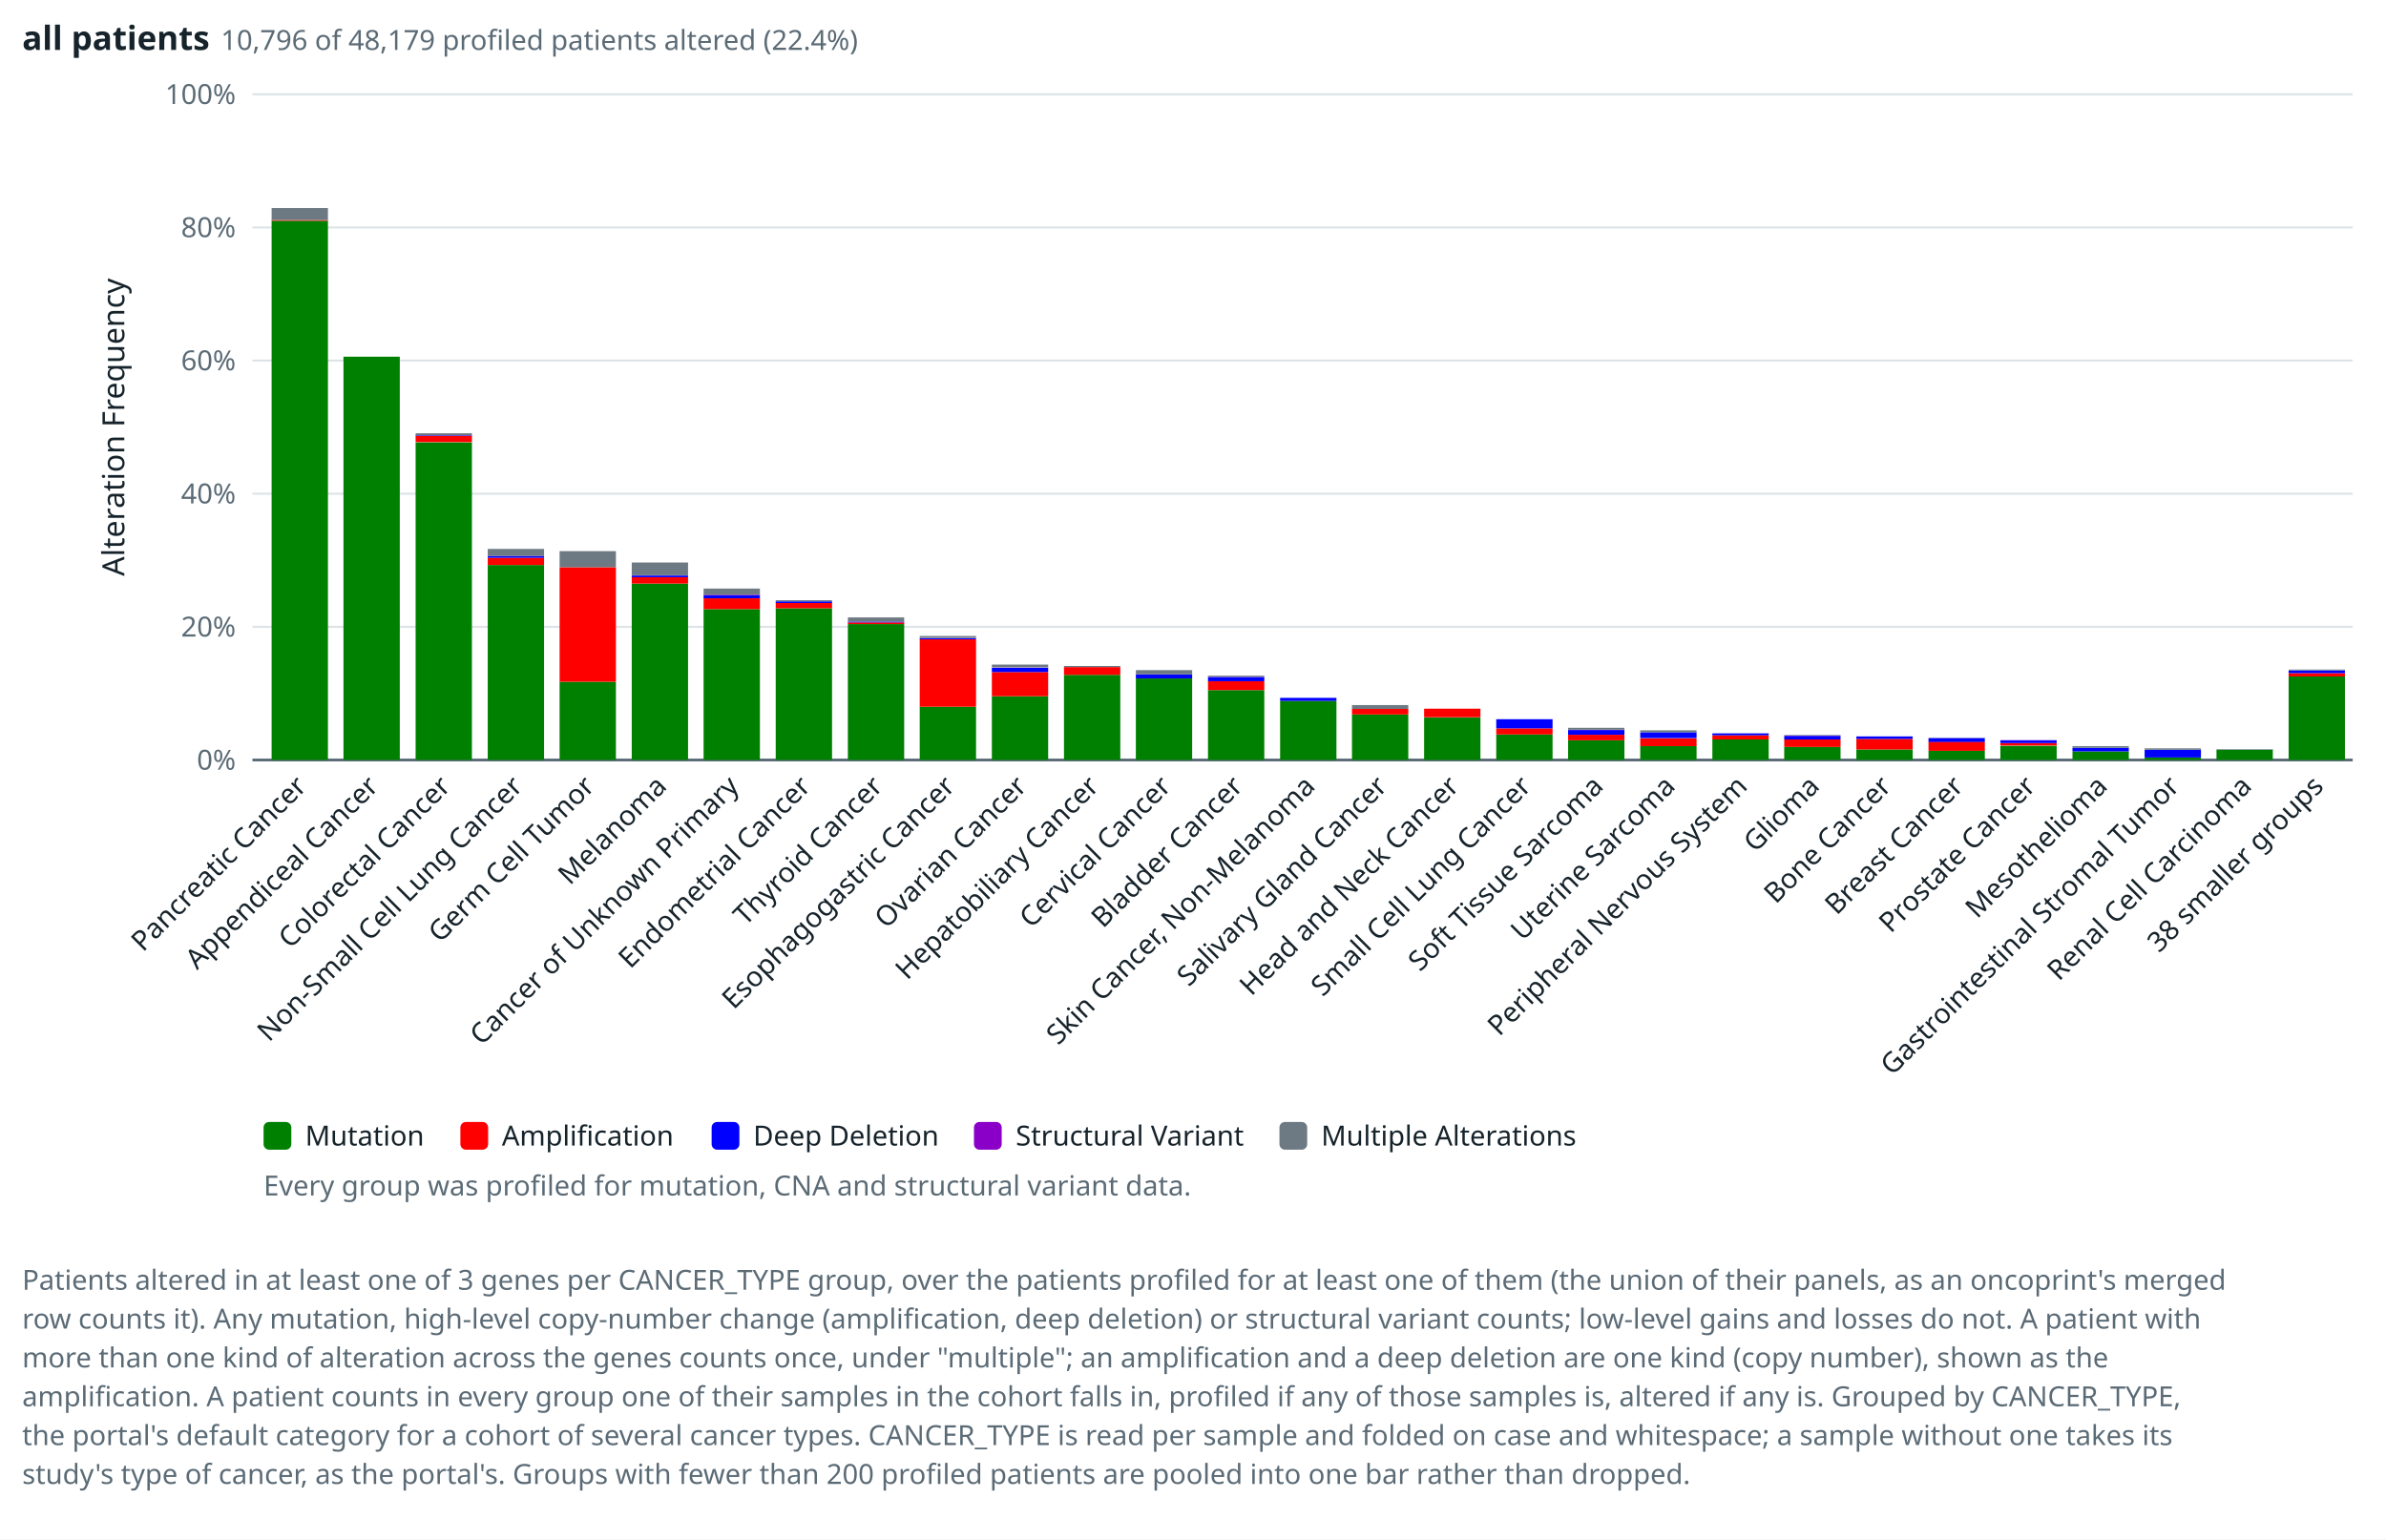
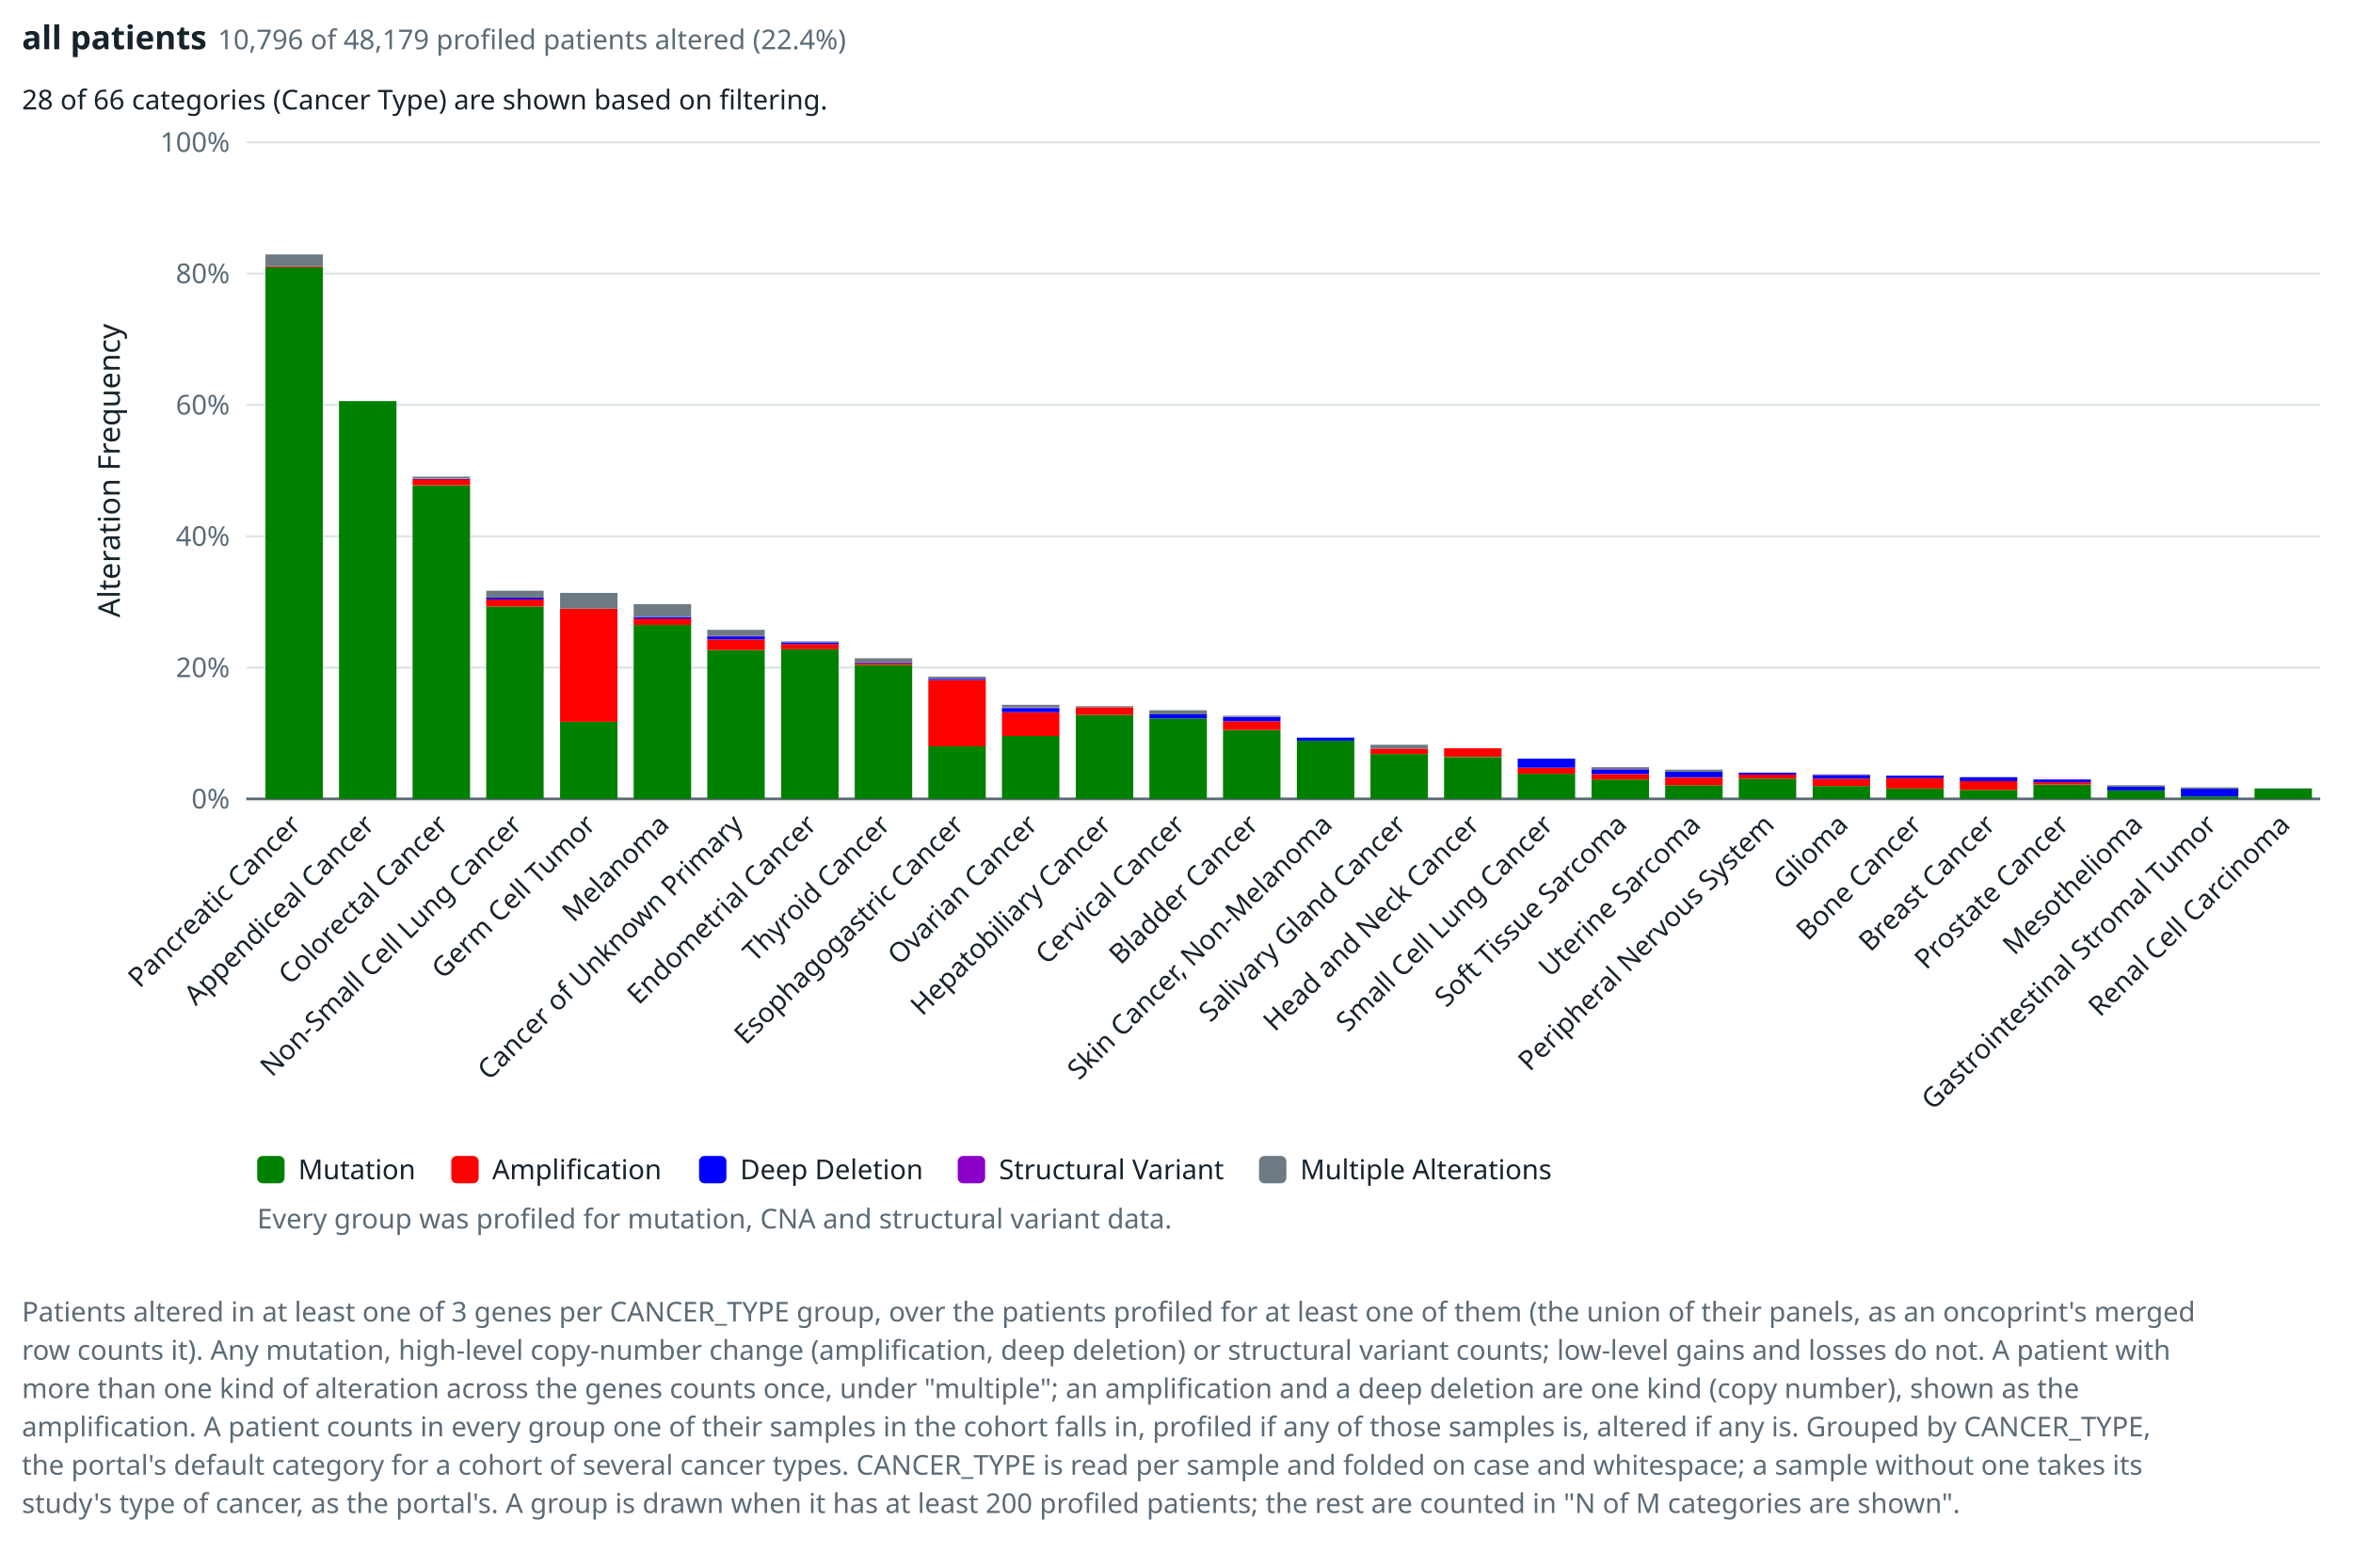
- <svg xmlns="http://www.w3.org/2000/svg" viewBox="0 0 860 555" width="100%" role="img" aria-label="Cancer types summary — KRAS, NRAS, HRAS" style="max-width:860px;height:auto;display:block;font-family:'IBM Plex Sans',system-ui,sans-serif">
-   <rect width="860" height="555" fill="#ffffff" />
+ <svg xmlns="http://www.w3.org/2000/svg" viewBox="0 0 860 573" width="100%" role="img" aria-label="Cancer types summary — KRAS, NRAS, HRAS" style="max-width:860px;height:auto;display:block;font-family:'IBM Plex Sans',system-ui,sans-serif">
+   <rect width="860" height="573" fill="#ffffff" />
  <g transform="translate(0 0)">
    <text x="8" y="18" font-size="12" fill="#16232b" font-weight="600">all patients</text>
    <text x="79.6" y="18" font-size="10" fill="#5b6b76">10,796 of 48,179 profiled patients altered (22.4%)</text>
-     <line x1="91" y1="274" x2="848" y2="274" stroke="#dde4e8" stroke-width="0.75" />
-     <text x="85" y="277.5" font-size="10" fill="#5b6b76" text-anchor="end">0%</text>
-     <line x1="91" y1="226" x2="848" y2="226" stroke="#dde4e8" stroke-width="0.75" />
-     <text x="85" y="229.5" font-size="10" fill="#5b6b76" text-anchor="end">20%</text>
-     <line x1="91" y1="178" x2="848" y2="178" stroke="#dde4e8" stroke-width="0.75" />
-     <text x="85" y="181.5" font-size="10" fill="#5b6b76" text-anchor="end">40%</text>
-     <line x1="91" y1="130" x2="848" y2="130" stroke="#dde4e8" stroke-width="0.75" />
-     <text x="85" y="133.5" font-size="10" fill="#5b6b76" text-anchor="end">60%</text>
-     <line x1="91" y1="82" x2="848" y2="82" stroke="#dde4e8" stroke-width="0.75" />
-     <text x="85" y="85.5" font-size="10" fill="#5b6b76" text-anchor="end">80%</text>
-     <line x1="91" y1="34" x2="848" y2="34" stroke="#dde4e8" stroke-width="0.75" />
-     <text x="85" y="37.5" font-size="10" fill="#5b6b76" text-anchor="end">100%</text>
-     <text x="44.8" y="154" font-size="11" fill="#16232b" text-anchor="middle" transform="rotate(-90 44.8 154)">Alteration Frequency</text>
-     <line x1="91" y1="274" x2="848" y2="274" stroke="#5b6b76" stroke-width="1" />
-     <rect x="97.9" y="79.6" width="20.3" height="194.4" fill="#008000" />
-     <rect x="97.9" y="79.3" width="20.3" height="0.3" fill="#ff0000" />
-     <rect x="97.9" y="75" width="20.3" height="4.3" fill="#6e7a83" />
-     <rect x="97.9" y="75" width="20.3" height="199" fill="none" />
-     <rect x="123.8" y="128.6" width="20.3" height="145.4" fill="#008000" />
-     <rect x="123.8" y="128.6" width="20.3" height="145.4" fill="none" />
-     <rect x="149.8" y="159.5" width="20.3" height="114.5" fill="#008000" />
-     <rect x="149.8" y="157.1" width="20.3" height="2.3" fill="#ff0000" />
-     <rect x="149.8" y="157" width="20.3" height="0.2" fill="#0000ff" />
-     <rect x="149.8" y="156.9" width="20.3" height="0" fill="#8b00c9" />
-     <rect x="149.8" y="156.2" width="20.3" height="0.7" fill="#6e7a83" />
-     <rect x="149.8" y="156.2" width="20.3" height="117.8" fill="none" />
-     <rect x="175.8" y="203.7" width="20.3" height="70.3" fill="#008000" />
-     <rect x="175.8" y="201.1" width="20.3" height="2.6" fill="#ff0000" />
-     <rect x="175.8" y="200.4" width="20.3" height="0.7" fill="#0000ff" />
-     <rect x="175.8" y="200.4" width="20.3" height="0" fill="#8b00c9" />
-     <rect x="175.8" y="197.9" width="20.3" height="2.5" fill="#6e7a83" />
-     <rect x="175.8" y="197.9" width="20.3" height="76.1" fill="none" />
-     <rect x="201.7" y="245.8" width="20.3" height="28.2" fill="#008000" />
-     <rect x="201.7" y="204.5" width="20.3" height="41.3" fill="#ff0000" />
-     <rect x="201.7" y="198.7" width="20.3" height="5.8" fill="#6e7a83" />
-     <rect x="201.7" y="198.7" width="20.3" height="75.3" fill="none" />
-     <rect x="227.7" y="210.4" width="20.3" height="63.6" fill="#008000" />
-     <rect x="227.7" y="208" width="20.3" height="2.4" fill="#ff0000" />
-     <rect x="227.7" y="207.5" width="20.3" height="0.6" fill="#0000ff" />
-     <rect x="227.7" y="202.8" width="20.3" height="4.6" fill="#6e7a83" />
-     <rect x="227.7" y="202.8" width="20.3" height="71.2" fill="none" />
-     <rect x="253.6" y="219.6" width="20.3" height="54.4" fill="#008000" />
-     <rect x="253.6" y="215.7" width="20.3" height="3.9" fill="#ff0000" />
-     <rect x="253.6" y="214.6" width="20.3" height="1.1" fill="#0000ff" />
-     <rect x="253.6" y="214.4" width="20.3" height="0.2" fill="#8b00c9" />
-     <rect x="253.6" y="212.2" width="20.3" height="2.2" fill="#6e7a83" />
-     <rect x="253.6" y="212.2" width="20.3" height="61.8" fill="none" />
-     <rect x="279.6" y="219.3" width="20.3" height="54.7" fill="#008000" />
-     <rect x="279.6" y="217.4" width="20.3" height="1.9" fill="#ff0000" />
-     <rect x="279.6" y="216.8" width="20.3" height="0.6" fill="#0000ff" />
-     <rect x="279.6" y="216.4" width="20.3" height="0.4" fill="#6e7a83" />
-     <rect x="279.6" y="216.4" width="20.3" height="57.6" fill="none" />
-     <rect x="305.6" y="225" width="20.3" height="49" fill="#008000" />
-     <rect x="305.6" y="224.4" width="20.3" height="0.6" fill="#ff0000" />
-     <rect x="305.6" y="224.1" width="20.3" height="0.3" fill="#0000ff" />
-     <rect x="305.6" y="222.6" width="20.3" height="1.5" fill="#6e7a83" />
-     <rect x="305.6" y="222.6" width="20.3" height="51.4" fill="none" />
-     <rect x="331.5" y="254.8" width="20.3" height="19.2" fill="#008000" />
-     <rect x="331.5" y="230.5" width="20.3" height="24.3" fill="#ff0000" />
-     <rect x="331.5" y="230.1" width="20.3" height="0.4" fill="#0000ff" />
-     <rect x="331.5" y="229.3" width="20.3" height="0.7" fill="#6e7a83" />
-     <rect x="331.5" y="229.3" width="20.3" height="44.7" fill="none" />
-     <rect x="357.5" y="251" width="20.3" height="23" fill="#008000" />
-     <rect x="357.5" y="242.3" width="20.3" height="8.7" fill="#ff0000" />
-     <rect x="357.5" y="240.8" width="20.3" height="1.5" fill="#0000ff" />
-     <rect x="357.5" y="240.7" width="20.3" height="0.1" fill="#8b00c9" />
-     <rect x="357.5" y="239.6" width="20.3" height="1" fill="#6e7a83" />
-     <rect x="357.5" y="239.6" width="20.3" height="34.4" fill="none" />
-     <rect x="383.5" y="243.3" width="20.3" height="30.7" fill="#008000" />
-     <rect x="383.5" y="240.5" width="20.3" height="2.8" fill="#ff0000" />
-     <rect x="383.5" y="240.1" width="20.3" height="0.4" fill="#6e7a83" />
-     <rect x="383.5" y="240.1" width="20.3" height="33.9" fill="none" />
-     <rect x="409.4" y="244.6" width="20.3" height="29.4" fill="#008000" />
-     <rect x="409.4" y="243.1" width="20.3" height="1.5" fill="#0000ff" />
-     <rect x="409.4" y="241.6" width="20.3" height="1.5" fill="#6e7a83" />
-     <rect x="409.4" y="241.6" width="20.3" height="32.4" fill="none" />
-     <rect x="435.4" y="248.8" width="20.3" height="25.2" fill="#008000" />
-     <rect x="435.4" y="245.6" width="20.3" height="3.2" fill="#ff0000" />
-     <rect x="435.4" y="244.1" width="20.3" height="1.5" fill="#0000ff" />
-     <rect x="435.4" y="244" width="20.3" height="0.1" fill="#8b00c9" />
-     <rect x="435.4" y="243.6" width="20.3" height="0.4" fill="#6e7a83" />
-     <rect x="435.4" y="243.6" width="20.3" height="30.4" fill="none" />
-     <rect x="461.4" y="252.7" width="20.3" height="21.3" fill="#008000" />
-     <rect x="461.4" y="251.6" width="20.3" height="1.1" fill="#0000ff" />
-     <rect x="461.4" y="251.6" width="20.3" height="22.4" fill="none" />
-     <rect x="487.3" y="257.6" width="20.3" height="16.4" fill="#008000" />
-     <rect x="487.3" y="255.6" width="20.3" height="2" fill="#ff0000" />
-     <rect x="487.3" y="254.2" width="20.3" height="1.4" fill="#6e7a83" />
-     <rect x="487.3" y="254.2" width="20.3" height="19.8" fill="none" />
-     <rect x="513.3" y="258.7" width="20.3" height="15.3" fill="#008000" />
-     <rect x="513.3" y="255.5" width="20.3" height="3.1" fill="#ff0000" />
-     <rect x="513.3" y="255.5" width="20.3" height="18.5" fill="none" />
-     <rect x="539.3" y="264.8" width="20.3" height="9.2" fill="#008000" />
-     <rect x="539.3" y="262.6" width="20.3" height="2.2" fill="#ff0000" />
-     <rect x="539.3" y="259.3" width="20.3" height="3.3" fill="#0000ff" />
-     <rect x="539.3" y="259.3" width="20.3" height="14.7" fill="none" />
-     <rect x="565.2" y="266.9" width="20.3" height="7.1" fill="#008000" />
-     <rect x="565.2" y="264.9" width="20.3" height="2" fill="#ff0000" />
-     <rect x="565.2" y="263.2" width="20.3" height="1.7" fill="#0000ff" />
-     <rect x="565.2" y="263.1" width="20.3" height="0.1" fill="#8b00c9" />
-     <rect x="565.2" y="262.4" width="20.3" height="0.7" fill="#6e7a83" />
-     <rect x="565.2" y="262.4" width="20.3" height="11.6" fill="none" />
-     <rect x="591.2" y="269" width="20.3" height="5" fill="#008000" />
-     <rect x="591.2" y="266.2" width="20.3" height="2.8" fill="#ff0000" />
-     <rect x="591.2" y="264" width="20.3" height="2.1" fill="#0000ff" />
-     <rect x="591.2" y="263.3" width="20.3" height="0.7" fill="#6e7a83" />
-     <rect x="591.2" y="263.3" width="20.3" height="10.7" fill="none" />
-     <rect x="617.2" y="266.6" width="20.3" height="7.4" fill="#008000" />
-     <rect x="617.2" y="265.1" width="20.3" height="1.5" fill="#ff0000" />
-     <rect x="617.2" y="264.4" width="20.3" height="0.7" fill="#0000ff" />
-     <rect x="617.2" y="264.4" width="20.3" height="9.6" fill="none" />
-     <rect x="643.1" y="269.3" width="20.3" height="4.7" fill="#008000" />
-     <rect x="643.1" y="266.6" width="20.3" height="2.7" fill="#ff0000" />
-     <rect x="643.1" y="265.3" width="20.3" height="1.3" fill="#0000ff" />
-     <rect x="643.1" y="265.2" width="20.3" height="0.1" fill="#8b00c9" />
-     <rect x="643.1" y="265" width="20.3" height="0.2" fill="#6e7a83" />
-     <rect x="643.1" y="265" width="20.3" height="9" fill="none" />
-     <rect x="669.1" y="270.2" width="20.3" height="3.8" fill="#008000" />
-     <rect x="669.1" y="266.4" width="20.3" height="3.8" fill="#ff0000" />
-     <rect x="669.1" y="265.5" width="20.3" height="0.9" fill="#0000ff" />
-     <rect x="669.1" y="265.5" width="20.3" height="8.5" fill="none" />
-     <rect x="695.1" y="270.7" width="20.3" height="3.3" fill="#008000" />
-     <rect x="695.1" y="267.4" width="20.3" height="3.3" fill="#ff0000" />
-     <rect x="695.1" y="266.1" width="20.3" height="1.4" fill="#0000ff" />
-     <rect x="695.1" y="266" width="20.3" height="0" fill="#8b00c9" />
-     <rect x="695.1" y="265.9" width="20.3" height="0.1" fill="#6e7a83" />
-     <rect x="695.1" y="265.9" width="20.3" height="8.1" fill="none" />
-     <rect x="721" y="268.9" width="20.3" height="5.1" fill="#008000" />
-     <rect x="721" y="267.9" width="20.3" height="0.9" fill="#ff0000" />
-     <rect x="721" y="266.9" width="20.3" height="1" fill="#0000ff" />
-     <rect x="721" y="266.9" width="20.3" height="0.1" fill="#8b00c9" />
-     <rect x="721" y="266.9" width="20.3" height="7.1" fill="none" />
-     <rect x="747" y="270.9" width="20.3" height="3.1" fill="#008000" />
-     <rect x="747" y="269.6" width="20.3" height="1.3" fill="#0000ff" />
-     <rect x="747" y="269" width="20.3" height="0.6" fill="#6e7a83" />
-     <rect x="747" y="269" width="20.3" height="5" fill="none" />
-     <rect x="773" y="273.1" width="20.3" height="0.9" fill="#008000" />
-     <rect x="773" y="270.3" width="20.3" height="2.8" fill="#0000ff" />
-     <rect x="773" y="269.8" width="20.3" height="0.5" fill="#6e7a83" />
-     <rect x="773" y="269.8" width="20.3" height="4.2" fill="none" />
-     <rect x="798.9" y="270.3" width="20.3" height="3.7" fill="#008000" />
-     <rect x="798.9" y="270.1" width="20.3" height="0.2" fill="#6e7a83" />
-     <rect x="798.9" y="270.1" width="20.3" height="3.9" fill="none" />
-     <rect x="824.9" y="243.9" width="20.3" height="30.1" fill="#008000" />
-     <rect x="824.9" y="242.7" width="20.3" height="1.2" fill="#ff0000" />
-     <rect x="824.9" y="241.7" width="20.3" height="1" fill="#0000ff" />
-     <rect x="824.9" y="241.4" width="20.3" height="0.3" fill="#6e7a83" />
-     <rect x="824.9" y="241.4" width="20.3" height="32.6" fill="none" />
-     <text x="111" y="284" font-size="10" fill="#16232b" text-anchor="end" transform="rotate(-45 111 284)">Pancreatic Cancer</text>
-     <text x="136.9" y="284" font-size="10" fill="#16232b" text-anchor="end" transform="rotate(-45 136.9 284)">Appendiceal Cancer</text>
-     <text x="162.9" y="284" font-size="10" fill="#16232b" text-anchor="end" transform="rotate(-45 162.9 284)">Colorectal Cancer</text>
-     <text x="188.9" y="284" font-size="10" fill="#16232b" text-anchor="end" transform="rotate(-45 188.9 284)">Non-Small Cell Lung Cancer</text>
-     <text x="214.8" y="284" font-size="10" fill="#16232b" text-anchor="end" transform="rotate(-45 214.8 284)">Germ Cell Tumor</text>
-     <text x="240.8" y="284" font-size="10" fill="#16232b" text-anchor="end" transform="rotate(-45 240.8 284)">Melanoma</text>
-     <text x="266.8" y="284" font-size="10" fill="#16232b" text-anchor="end" transform="rotate(-45 266.8 284)">Cancer of Unknown Primary</text>
-     <text x="292.7" y="284" font-size="10" fill="#16232b" text-anchor="end" transform="rotate(-45 292.7 284)">Endometrial Cancer</text>
-     <text x="318.7" y="284" font-size="10" fill="#16232b" text-anchor="end" transform="rotate(-45 318.7 284)">Thyroid Cancer</text>
-     <text x="344.7" y="284" font-size="10" fill="#16232b" text-anchor="end" transform="rotate(-45 344.7 284)">Esophagogastric Cancer</text>
-     <text x="370.6" y="284" font-size="10" fill="#16232b" text-anchor="end" transform="rotate(-45 370.6 284)">Ovarian Cancer</text>
-     <text x="396.6" y="284" font-size="10" fill="#16232b" text-anchor="end" transform="rotate(-45 396.6 284)">Hepatobiliary Cancer</text>
-     <text x="422.6" y="284" font-size="10" fill="#16232b" text-anchor="end" transform="rotate(-45 422.6 284)">Cervical Cancer</text>
-     <text x="448.5" y="284" font-size="10" fill="#16232b" text-anchor="end" transform="rotate(-45 448.5 284)">Bladder Cancer</text>
-     <text x="474.5" y="284" font-size="10" fill="#16232b" text-anchor="end" transform="rotate(-45 474.5 284)">Skin Cancer, Non-Melanoma</text>
-     <text x="500.5" y="284" font-size="10" fill="#16232b" text-anchor="end" transform="rotate(-45 500.5 284)">Salivary Gland Cancer</text>
-     <text x="526.4" y="284" font-size="10" fill="#16232b" text-anchor="end" transform="rotate(-45 526.4 284)">Head and Neck Cancer</text>
-     <text x="552.4" y="284" font-size="10" fill="#16232b" text-anchor="end" transform="rotate(-45 552.4 284)">Small Cell Lung Cancer</text>
-     <text x="578.4" y="284" font-size="10" fill="#16232b" text-anchor="end" transform="rotate(-45 578.4 284)">Soft Tissue Sarcoma</text>
-     <text x="604.3" y="284" font-size="10" fill="#16232b" text-anchor="end" transform="rotate(-45 604.3 284)">Uterine Sarcoma</text>
-     <text x="630.3" y="284" font-size="10" fill="#16232b" text-anchor="end" transform="rotate(-45 630.3 284)">Peripheral Nervous System</text>
-     <text x="656.3" y="284" font-size="10" fill="#16232b" text-anchor="end" transform="rotate(-45 656.3 284)">Glioma</text>
-     <text x="682.2" y="284" font-size="10" fill="#16232b" text-anchor="end" transform="rotate(-45 682.2 284)">Bone Cancer</text>
-     <text x="708.2" y="284" font-size="10" fill="#16232b" text-anchor="end" transform="rotate(-45 708.2 284)">Breast Cancer</text>
-     <text x="734.2" y="284" font-size="10" fill="#16232b" text-anchor="end" transform="rotate(-45 734.2 284)">Prostate Cancer</text>
-     <text x="760.1" y="284" font-size="10" fill="#16232b" text-anchor="end" transform="rotate(-45 760.1 284)">Mesothelioma</text>
-     <text x="786.1" y="284" font-size="10" fill="#16232b" text-anchor="end" transform="rotate(-45 786.1 284)">Gastrointestinal Stromal Tumor</text>
-     <text x="812.1" y="284" font-size="10" fill="#16232b" text-anchor="end" transform="rotate(-45 812.1 284)">Renal Cell Carcinoma</text>
-     <text x="838" y="284" font-size="10" fill="#16232b" text-anchor="end" transform="rotate(-45 838 284)">38 smaller groups</text>
-     <rect x="95" y="404.5" width="10" height="10" rx="2" fill="#008000" />
-     <text x="110" y="413" font-size="10" fill="#16232b">Mutation</text>
-     <rect x="165.94" y="404.5" width="10" height="10" rx="2" fill="#ff0000" />
-     <text x="180.9" y="413" font-size="10" fill="#16232b">Amplification</text>
-     <rect x="256.5" y="404.5" width="10" height="10" rx="2" fill="#0000ff" />
-     <text x="271.5" y="413" font-size="10" fill="#16232b">Deep Deletion</text>
-     <rect x="351.05" y="404.5" width="10" height="10" rx="2" fill="#8b00c9" />
-     <text x="366.1" y="413" font-size="10" fill="#16232b">Structural Variant</text>
-     <rect x="461.16" y="404.5" width="10" height="10" rx="2" fill="#6e7a83" />
-     <text x="476.2" y="413" font-size="10" fill="#16232b">Multiple Alterations</text>
-     <text x="95" y="431" font-size="10" fill="#5b6b76">Every group was profiled for mutation, CNA and structural variant data.</text>
+     <text x="8" y="40" font-size="10" fill="#16232b">28 of 66 categories (Cancer Type) are shown based on filtering.</text>
+     <line x1="90" y1="292" x2="848" y2="292" stroke="#dde4e8" stroke-width="0.75" />
+     <text x="84" y="295.5" font-size="10" fill="#5b6b76" text-anchor="end">0%</text>
+     <line x1="90" y1="244" x2="848" y2="244" stroke="#dde4e8" stroke-width="0.75" />
+     <text x="84" y="247.5" font-size="10" fill="#5b6b76" text-anchor="end">20%</text>
+     <line x1="90" y1="196" x2="848" y2="196" stroke="#dde4e8" stroke-width="0.75" />
+     <text x="84" y="199.5" font-size="10" fill="#5b6b76" text-anchor="end">40%</text>
+     <line x1="90" y1="148" x2="848" y2="148" stroke="#dde4e8" stroke-width="0.75" />
+     <text x="84" y="151.5" font-size="10" fill="#5b6b76" text-anchor="end">60%</text>
+     <line x1="90" y1="100" x2="848" y2="100" stroke="#dde4e8" stroke-width="0.75" />
+     <text x="84" y="103.5" font-size="10" fill="#5b6b76" text-anchor="end">80%</text>
+     <line x1="90" y1="52" x2="848" y2="52" stroke="#dde4e8" stroke-width="0.75" />
+     <text x="84" y="55.5" font-size="10" fill="#5b6b76" text-anchor="end">100%</text>
+     <text x="43.8" y="172" font-size="11" fill="#16232b" text-anchor="middle" transform="rotate(-90 43.8 172)">Alteration Frequency</text>
+     <line x1="90" y1="292" x2="848" y2="292" stroke="#5b6b76" stroke-width="1" />
+     <rect x="97" y="97.6" width="21" height="194.4" fill="#008000" />
+     <rect x="97" y="97.3" width="21" height="0.3" fill="#ff0000" />
+     <rect x="97" y="93" width="21" height="4.3" fill="#6e7a83" />
+     <rect x="97" y="93" width="21" height="199" fill="none" />
+     <rect x="123.9" y="146.6" width="21" height="145.4" fill="#008000" />
+     <rect x="123.9" y="146.6" width="21" height="145.4" fill="none" />
+     <rect x="150.8" y="177.5" width="21" height="114.5" fill="#008000" />
+     <rect x="150.8" y="175.1" width="21" height="2.3" fill="#ff0000" />
+     <rect x="150.8" y="175" width="21" height="0.2" fill="#0000ff" />
+     <rect x="150.8" y="174.9" width="21" height="0" fill="#8b00c9" />
+     <rect x="150.8" y="174.2" width="21" height="0.7" fill="#6e7a83" />
+     <rect x="150.8" y="174.2" width="21" height="117.8" fill="none" />
+     <rect x="177.7" y="221.7" width="21" height="70.3" fill="#008000" />
+     <rect x="177.7" y="219.1" width="21" height="2.6" fill="#ff0000" />
+     <rect x="177.7" y="218.4" width="21" height="0.7" fill="#0000ff" />
+     <rect x="177.7" y="218.4" width="21" height="0" fill="#8b00c9" />
+     <rect x="177.7" y="215.9" width="21" height="2.5" fill="#6e7a83" />
+     <rect x="177.7" y="215.9" width="21" height="76.1" fill="none" />
+     <rect x="204.7" y="263.8" width="21" height="28.2" fill="#008000" />
+     <rect x="204.7" y="222.5" width="21" height="41.3" fill="#ff0000" />
+     <rect x="204.7" y="216.7" width="21" height="5.8" fill="#6e7a83" />
+     <rect x="204.7" y="216.7" width="21" height="75.3" fill="none" />
+     <rect x="231.6" y="228.4" width="21" height="63.6" fill="#008000" />
+     <rect x="231.6" y="226" width="21" height="2.4" fill="#ff0000" />
+     <rect x="231.6" y="225.5" width="21" height="0.6" fill="#0000ff" />
+     <rect x="231.6" y="220.8" width="21" height="4.6" fill="#6e7a83" />
+     <rect x="231.6" y="220.8" width="21" height="71.2" fill="none" />
+     <rect x="258.5" y="237.6" width="21" height="54.4" fill="#008000" />
+     <rect x="258.5" y="233.7" width="21" height="3.9" fill="#ff0000" />
+     <rect x="258.5" y="232.6" width="21" height="1.1" fill="#0000ff" />
+     <rect x="258.5" y="232.4" width="21" height="0.2" fill="#8b00c9" />
+     <rect x="258.5" y="230.2" width="21" height="2.2" fill="#6e7a83" />
+     <rect x="258.5" y="230.2" width="21" height="61.8" fill="none" />
+     <rect x="285.5" y="237.3" width="21" height="54.7" fill="#008000" />
+     <rect x="285.5" y="235.4" width="21" height="1.9" fill="#ff0000" />
+     <rect x="285.5" y="234.8" width="21" height="0.6" fill="#0000ff" />
+     <rect x="285.5" y="234.4" width="21" height="0.4" fill="#6e7a83" />
+     <rect x="285.5" y="234.4" width="21" height="57.6" fill="none" />
+     <rect x="312.4" y="243" width="21" height="49" fill="#008000" />
+     <rect x="312.4" y="242.4" width="21" height="0.6" fill="#ff0000" />
+     <rect x="312.4" y="242.1" width="21" height="0.3" fill="#0000ff" />
+     <rect x="312.4" y="240.6" width="21" height="1.5" fill="#6e7a83" />
+     <rect x="312.4" y="240.6" width="21" height="51.4" fill="none" />
+     <rect x="339.3" y="272.8" width="21" height="19.2" fill="#008000" />
+     <rect x="339.3" y="248.5" width="21" height="24.3" fill="#ff0000" />
+     <rect x="339.3" y="248.1" width="21" height="0.4" fill="#0000ff" />
+     <rect x="339.3" y="247.3" width="21" height="0.7" fill="#6e7a83" />
+     <rect x="339.3" y="247.3" width="21" height="44.7" fill="none" />
+     <rect x="366.2" y="269" width="21" height="23" fill="#008000" />
+     <rect x="366.2" y="260.3" width="21" height="8.7" fill="#ff0000" />
+     <rect x="366.2" y="258.8" width="21" height="1.5" fill="#0000ff" />
+     <rect x="366.2" y="258.7" width="21" height="0.1" fill="#8b00c9" />
+     <rect x="366.2" y="257.6" width="21" height="1" fill="#6e7a83" />
+     <rect x="366.2" y="257.6" width="21" height="34.4" fill="none" />
+     <rect x="393.2" y="261.3" width="21" height="30.7" fill="#008000" />
+     <rect x="393.2" y="258.5" width="21" height="2.8" fill="#ff0000" />
+     <rect x="393.2" y="258.1" width="21" height="0.4" fill="#6e7a83" />
+     <rect x="393.2" y="258.1" width="21" height="33.9" fill="none" />
+     <rect x="420.1" y="262.6" width="21" height="29.4" fill="#008000" />
+     <rect x="420.1" y="261.1" width="21" height="1.5" fill="#0000ff" />
+     <rect x="420.1" y="259.6" width="21" height="1.5" fill="#6e7a83" />
+     <rect x="420.1" y="259.6" width="21" height="32.4" fill="none" />
+     <rect x="447" y="266.8" width="21" height="25.2" fill="#008000" />
+     <rect x="447" y="263.6" width="21" height="3.2" fill="#ff0000" />
+     <rect x="447" y="262.1" width="21" height="1.5" fill="#0000ff" />
+     <rect x="447" y="262" width="21" height="0.1" fill="#8b00c9" />
+     <rect x="447" y="261.6" width="21" height="0.4" fill="#6e7a83" />
+     <rect x="447" y="261.6" width="21" height="30.4" fill="none" />
+     <rect x="474" y="270.7" width="21" height="21.3" fill="#008000" />
+     <rect x="474" y="269.6" width="21" height="1.1" fill="#0000ff" />
+     <rect x="474" y="269.6" width="21" height="22.4" fill="none" />
+     <rect x="500.9" y="275.6" width="21" height="16.4" fill="#008000" />
+     <rect x="500.9" y="273.6" width="21" height="2" fill="#ff0000" />
+     <rect x="500.9" y="272.2" width="21" height="1.4" fill="#6e7a83" />
+     <rect x="500.9" y="272.2" width="21" height="19.8" fill="none" />
+     <rect x="527.8" y="276.7" width="21" height="15.3" fill="#008000" />
+     <rect x="527.8" y="273.5" width="21" height="3.1" fill="#ff0000" />
+     <rect x="527.8" y="273.5" width="21" height="18.5" fill="none" />
+     <rect x="554.7" y="282.8" width="21" height="9.2" fill="#008000" />
+     <rect x="554.7" y="280.6" width="21" height="2.2" fill="#ff0000" />
+     <rect x="554.7" y="277.3" width="21" height="3.3" fill="#0000ff" />
+     <rect x="554.7" y="277.3" width="21" height="14.7" fill="none" />
+     <rect x="581.7" y="284.9" width="21" height="7.1" fill="#008000" />
+     <rect x="581.7" y="282.9" width="21" height="2" fill="#ff0000" />
+     <rect x="581.7" y="281.2" width="21" height="1.7" fill="#0000ff" />
+     <rect x="581.7" y="281.1" width="21" height="0.1" fill="#8b00c9" />
+     <rect x="581.7" y="280.4" width="21" height="0.7" fill="#6e7a83" />
+     <rect x="581.7" y="280.4" width="21" height="11.6" fill="none" />
+     <rect x="608.6" y="287" width="21" height="5" fill="#008000" />
+     <rect x="608.6" y="284.2" width="21" height="2.8" fill="#ff0000" />
+     <rect x="608.6" y="282" width="21" height="2.1" fill="#0000ff" />
+     <rect x="608.6" y="281.3" width="21" height="0.7" fill="#6e7a83" />
+     <rect x="608.6" y="281.3" width="21" height="10.7" fill="none" />
+     <rect x="635.5" y="284.6" width="21" height="7.4" fill="#008000" />
+     <rect x="635.5" y="283.1" width="21" height="1.5" fill="#ff0000" />
+     <rect x="635.5" y="282.4" width="21" height="0.7" fill="#0000ff" />
+     <rect x="635.5" y="282.4" width="21" height="9.6" fill="none" />
+     <rect x="662.5" y="287.3" width="21" height="4.7" fill="#008000" />
+     <rect x="662.5" y="284.6" width="21" height="2.7" fill="#ff0000" />
+     <rect x="662.5" y="283.3" width="21" height="1.3" fill="#0000ff" />
+     <rect x="662.5" y="283.2" width="21" height="0.1" fill="#8b00c9" />
+     <rect x="662.5" y="283" width="21" height="0.2" fill="#6e7a83" />
+     <rect x="662.5" y="283" width="21" height="9" fill="none" />
+     <rect x="689.4" y="288.2" width="21" height="3.8" fill="#008000" />
+     <rect x="689.4" y="284.4" width="21" height="3.8" fill="#ff0000" />
+     <rect x="689.4" y="283.5" width="21" height="0.9" fill="#0000ff" />
+     <rect x="689.4" y="283.5" width="21" height="8.5" fill="none" />
+     <rect x="716.3" y="288.7" width="21" height="3.3" fill="#008000" />
+     <rect x="716.3" y="285.4" width="21" height="3.3" fill="#ff0000" />
+     <rect x="716.3" y="284.1" width="21" height="1.4" fill="#0000ff" />
+     <rect x="716.3" y="284" width="21" height="0" fill="#8b00c9" />
+     <rect x="716.3" y="283.9" width="21" height="0.1" fill="#6e7a83" />
+     <rect x="716.3" y="283.9" width="21" height="8.1" fill="none" />
+     <rect x="743.2" y="286.9" width="21" height="5.1" fill="#008000" />
+     <rect x="743.2" y="285.9" width="21" height="0.9" fill="#ff0000" />
+     <rect x="743.2" y="284.9" width="21" height="1" fill="#0000ff" />
+     <rect x="743.2" y="284.9" width="21" height="0.1" fill="#8b00c9" />
+     <rect x="743.2" y="284.9" width="21" height="7.1" fill="none" />
+     <rect x="770.2" y="288.9" width="21" height="3.1" fill="#008000" />
+     <rect x="770.2" y="287.6" width="21" height="1.3" fill="#0000ff" />
+     <rect x="770.2" y="287" width="21" height="0.6" fill="#6e7a83" />
+     <rect x="770.2" y="287" width="21" height="5" fill="none" />
+     <rect x="797.1" y="291.1" width="21" height="0.9" fill="#008000" />
+     <rect x="797.1" y="288.3" width="21" height="2.8" fill="#0000ff" />
+     <rect x="797.1" y="287.8" width="21" height="0.5" fill="#6e7a83" />
+     <rect x="797.1" y="287.8" width="21" height="4.2" fill="none" />
+     <rect x="824" y="288.3" width="21" height="3.7" fill="#008000" />
+     <rect x="824" y="288.1" width="21" height="0.2" fill="#6e7a83" />
+     <rect x="824" y="288.1" width="21" height="3.9" fill="none" />
+     <text x="110.5" y="302" font-size="10" fill="#16232b" text-anchor="end" transform="rotate(-45 110.5 302)">Pancreatic Cancer</text>
+     <text x="137.4" y="302" font-size="10" fill="#16232b" text-anchor="end" transform="rotate(-45 137.4 302)">Appendiceal Cancer</text>
+     <text x="164.3" y="302" font-size="10" fill="#16232b" text-anchor="end" transform="rotate(-45 164.3 302)">Colorectal Cancer</text>
+     <text x="191.3" y="302" font-size="10" fill="#16232b" text-anchor="end" transform="rotate(-45 191.3 302)">Non-Small Cell Lung Cancer</text>
+     <text x="218.2" y="302" font-size="10" fill="#16232b" text-anchor="end" transform="rotate(-45 218.2 302)">Germ Cell Tumor</text>
+     <text x="245.1" y="302" font-size="10" fill="#16232b" text-anchor="end" transform="rotate(-45 245.1 302)">Melanoma</text>
+     <text x="272" y="302" font-size="10" fill="#16232b" text-anchor="end" transform="rotate(-45 272 302)">Cancer of Unknown Primary</text>
+     <text x="299" y="302" font-size="10" fill="#16232b" text-anchor="end" transform="rotate(-45 299 302)">Endometrial Cancer</text>
+     <text x="325.9" y="302" font-size="10" fill="#16232b" text-anchor="end" transform="rotate(-45 325.9 302)">Thyroid Cancer</text>
+     <text x="352.8" y="302" font-size="10" fill="#16232b" text-anchor="end" transform="rotate(-45 352.8 302)">Esophagogastric Cancer</text>
+     <text x="379.8" y="302" font-size="10" fill="#16232b" text-anchor="end" transform="rotate(-45 379.8 302)">Ovarian Cancer</text>
+     <text x="406.7" y="302" font-size="10" fill="#16232b" text-anchor="end" transform="rotate(-45 406.7 302)">Hepatobiliary Cancer</text>
+     <text x="433.6" y="302" font-size="10" fill="#16232b" text-anchor="end" transform="rotate(-45 433.6 302)">Cervical Cancer</text>
+     <text x="460.5" y="302" font-size="10" fill="#16232b" text-anchor="end" transform="rotate(-45 460.5 302)">Bladder Cancer</text>
+     <text x="487.5" y="302" font-size="10" fill="#16232b" text-anchor="end" transform="rotate(-45 487.5 302)">Skin Cancer, Non-Melanoma</text>
+     <text x="514.4" y="302" font-size="10" fill="#16232b" text-anchor="end" transform="rotate(-45 514.4 302)">Salivary Gland Cancer</text>
+     <text x="541.3" y="302" font-size="10" fill="#16232b" text-anchor="end" transform="rotate(-45 541.3 302)">Head and Neck Cancer</text>
+     <text x="568.2" y="302" font-size="10" fill="#16232b" text-anchor="end" transform="rotate(-45 568.2 302)">Small Cell Lung Cancer</text>
+     <text x="595.2" y="302" font-size="10" fill="#16232b" text-anchor="end" transform="rotate(-45 595.2 302)">Soft Tissue Sarcoma</text>
+     <text x="622.1" y="302" font-size="10" fill="#16232b" text-anchor="end" transform="rotate(-45 622.1 302)">Uterine Sarcoma</text>
+     <text x="649" y="302" font-size="10" fill="#16232b" text-anchor="end" transform="rotate(-45 649 302)">Peripheral Nervous System</text>
+     <text x="676" y="302" font-size="10" fill="#16232b" text-anchor="end" transform="rotate(-45 676 302)">Glioma</text>
+     <text x="702.9" y="302" font-size="10" fill="#16232b" text-anchor="end" transform="rotate(-45 702.9 302)">Bone Cancer</text>
+     <text x="729.8" y="302" font-size="10" fill="#16232b" text-anchor="end" transform="rotate(-45 729.8 302)">Breast Cancer</text>
+     <text x="756.7" y="302" font-size="10" fill="#16232b" text-anchor="end" transform="rotate(-45 756.7 302)">Prostate Cancer</text>
+     <text x="783.7" y="302" font-size="10" fill="#16232b" text-anchor="end" transform="rotate(-45 783.7 302)">Mesothelioma</text>
+     <text x="810.6" y="302" font-size="10" fill="#16232b" text-anchor="end" transform="rotate(-45 810.6 302)">Gastrointestinal Stromal Tumor</text>
+     <text x="837.5" y="302" font-size="10" fill="#16232b" text-anchor="end" transform="rotate(-45 837.5 302)">Renal Cell Carcinoma</text>
+     <rect x="94" y="422.5" width="10" height="10" rx="2" fill="#008000" />
+     <text x="109" y="431" font-size="10" fill="#16232b">Mutation</text>
+     <rect x="164.94" y="422.5" width="10" height="10" rx="2" fill="#ff0000" />
+     <text x="179.9" y="431" font-size="10" fill="#16232b">Amplification</text>
+     <rect x="255.5" y="422.5" width="10" height="10" rx="2" fill="#0000ff" />
+     <text x="270.5" y="431" font-size="10" fill="#16232b">Deep Deletion</text>
+     <rect x="350.05" y="422.5" width="10" height="10" rx="2" fill="#8b00c9" />
+     <text x="365.1" y="431" font-size="10" fill="#16232b">Structural Variant</text>
+     <rect x="460.16" y="422.5" width="10" height="10" rx="2" fill="#6e7a83" />
+     <text x="475.2" y="431" font-size="10" fill="#16232b">Multiple Alterations</text>
+     <text x="94" y="449" font-size="10" fill="#5b6b76">Every group was profiled for mutation, CNA and structural variant data.</text>
  </g>
-   <text x="8" y="465" font-size="10" fill="#5b6b76">Patients altered in at least one of 3 genes per CANCER_TYPE group, over the patients profiled for at least one of them (the union of their panels, as an oncoprint's merged</text>
-   <text x="8" y="479" font-size="10" fill="#5b6b76">row counts it). Any mutation, high-level copy-number change (amplification, deep deletion) or structural variant counts; low-level gains and losses do not. A patient with</text>
-   <text x="8" y="493" font-size="10" fill="#5b6b76">more than one kind of alteration across the genes counts once, under "multiple"; an amplification and a deep deletion are one kind (copy number), shown as the</text>
-   <text x="8" y="507" font-size="10" fill="#5b6b76">amplification. A patient counts in every group one of their samples in the cohort falls in, profiled if any of those samples is, altered if any is. Grouped by CANCER_TYPE,</text>
-   <text x="8" y="521" font-size="10" fill="#5b6b76">the portal's default category for a cohort of several cancer types. CANCER_TYPE is read per sample and folded on case and whitespace; a sample without one takes its</text>
-   <text x="8" y="535" font-size="10" fill="#5b6b76">study's type of cancer, as the portal's. Groups with fewer than 200 profiled patients are pooled into one bar rather than dropped.</text>
+   <text x="8" y="483" font-size="10" fill="#5b6b76">Patients altered in at least one of 3 genes per CANCER_TYPE group, over the patients profiled for at least one of them (the union of their panels, as an oncoprint's merged</text>
+   <text x="8" y="497" font-size="10" fill="#5b6b76">row counts it). Any mutation, high-level copy-number change (amplification, deep deletion) or structural variant counts; low-level gains and losses do not. A patient with</text>
+   <text x="8" y="511" font-size="10" fill="#5b6b76">more than one kind of alteration across the genes counts once, under "multiple"; an amplification and a deep deletion are one kind (copy number), shown as the</text>
+   <text x="8" y="525" font-size="10" fill="#5b6b76">amplification. A patient counts in every group one of their samples in the cohort falls in, profiled if any of those samples is, altered if any is. Grouped by CANCER_TYPE,</text>
+   <text x="8" y="539" font-size="10" fill="#5b6b76">the portal's default category for a cohort of several cancer types. CANCER_TYPE is read per sample and folded on case and whitespace; a sample without one takes its</text>
+   <text x="8" y="553" font-size="10" fill="#5b6b76">study's type of cancer, as the portal's. A group is drawn when it has at least 200 profiled patients; the rest are counted in "N of M categories are shown".</text>
</svg>
